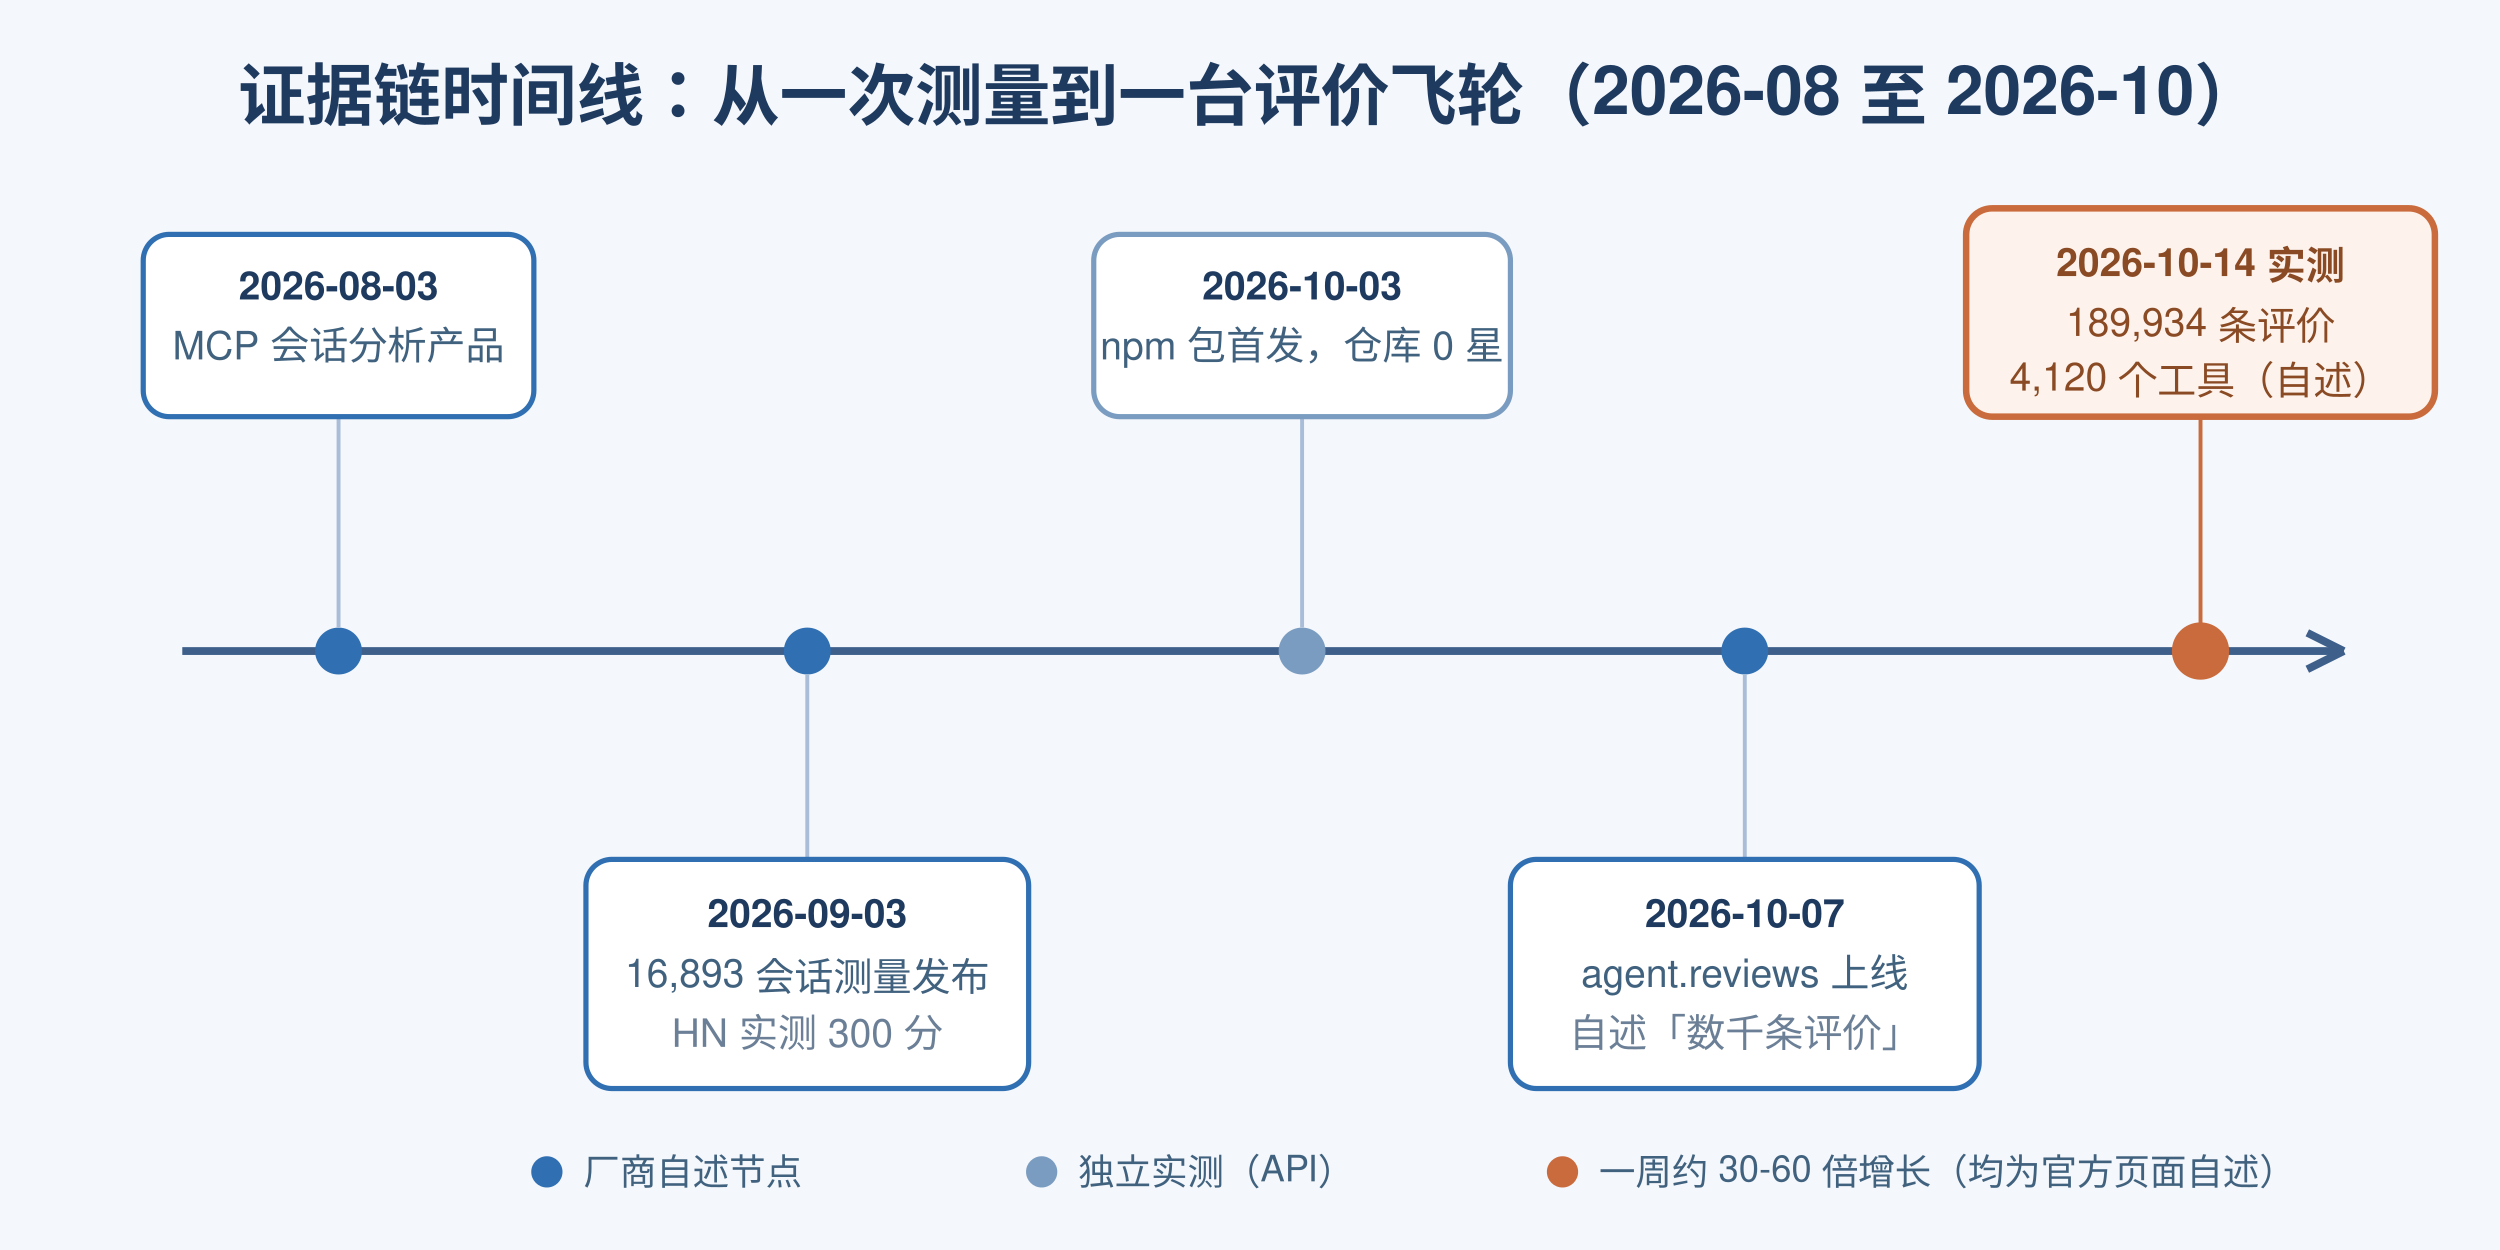
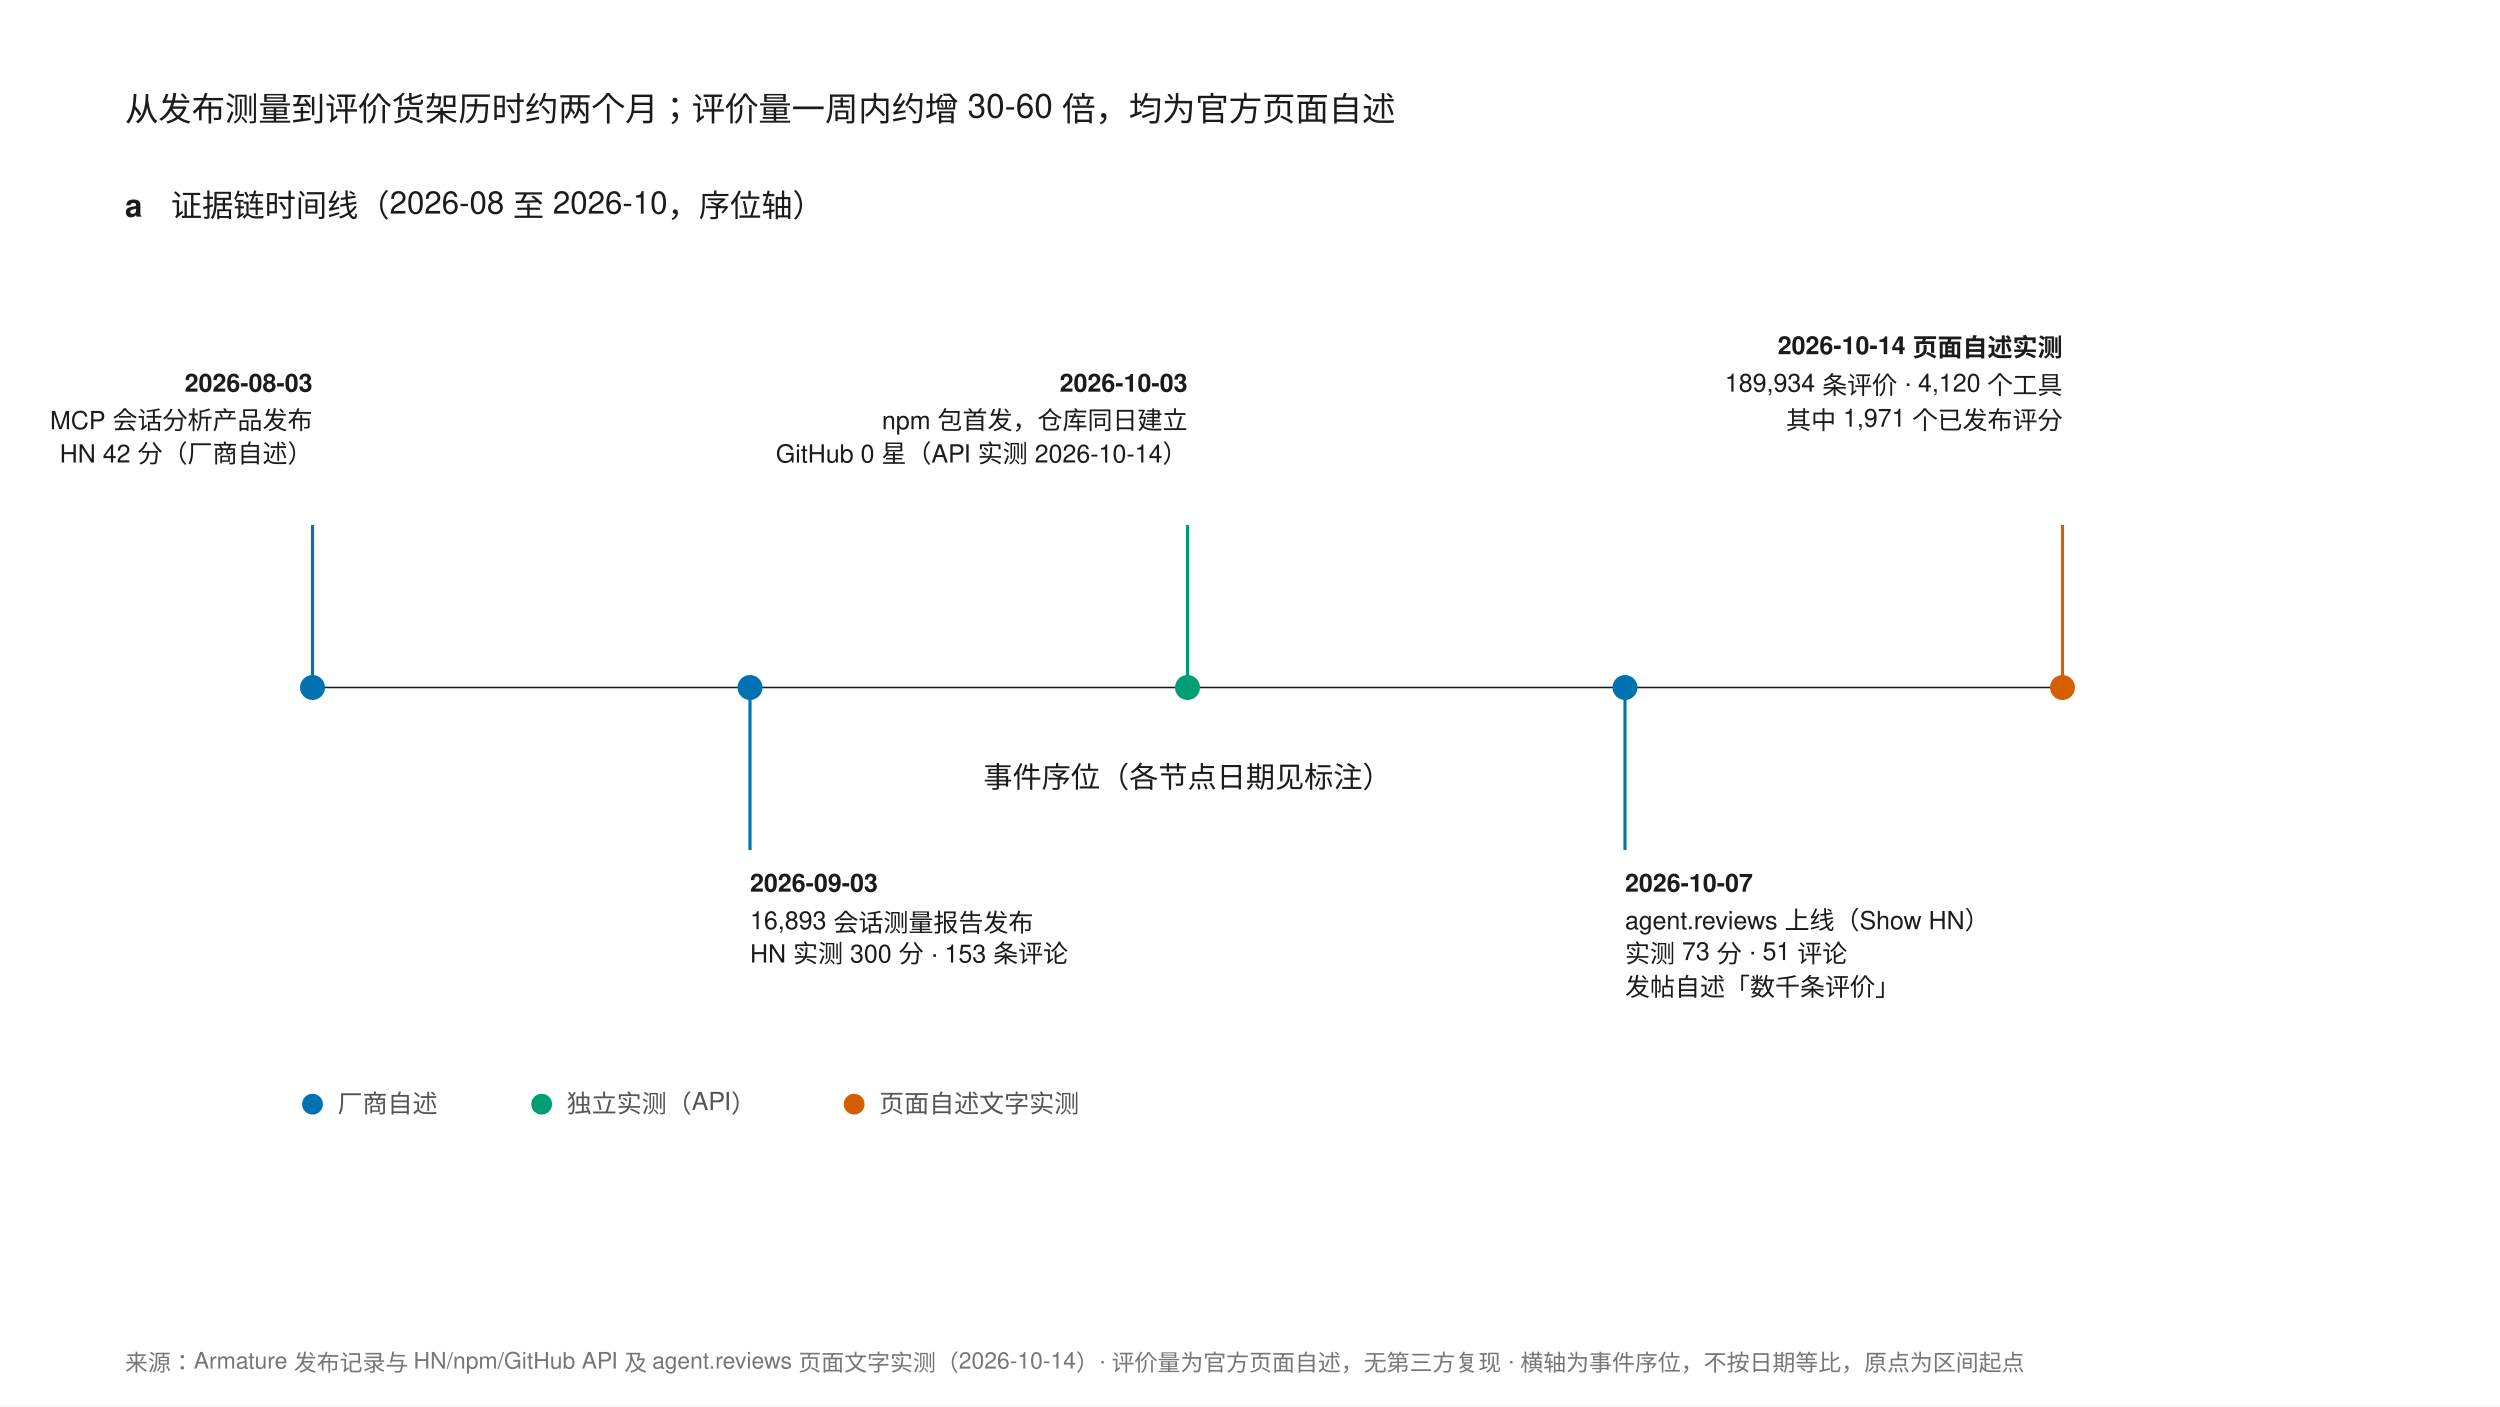
- <svg xmlns="http://www.w3.org/2000/svg" width="960" height="480" viewBox="0 0 960 480" font-family="PingFang SC, Microsoft YaHei, Helvetica, Arial, sans-serif">
-   <rect width="960" height="480" fill="#f4f7fb" />
-   <text x="480" y="46" fill="#1e3a5f" font-size="26" text-anchor="middle" font-weight="bold">证据链时间线：从一次测量到一台评价飞轮（2026-08 至 2026-10）</text>
-   <line x1="70" y1="250" x2="900" y2="250" stroke="#3d5f8a" stroke-width="3" />
-   <path d="M 900 250 l -14 -7 M 900 250 l -14 7" stroke="#3d5f8a" stroke-width="3" fill="none" />
-   <g font-size="15">
-     <circle cx="130" cy="250" r="9" fill="#2f6fb2" />
-     <line x1="130" y1="241" x2="130" y2="160" stroke="#a9bdd8" stroke-width="1.5" />
-     <rect x="55" y="90" width="150" height="70" rx="10" fill="#ffffff" stroke="#2f6fb2" stroke-width="2" />
-     <text x="130" y="115" fill="#1e3a5f" text-anchor="middle" font-weight="bold">2026-08-03</text>
-     <text x="130" y="138" fill="#41627f" text-anchor="middle">MCP 会话分析产品</text>
-     <circle cx="310" cy="250" r="9" fill="#2f6fb2" />
-     <line x1="310" y1="259" x2="310" y2="330" stroke="#a9bdd8" stroke-width="1.5" />
-     <rect x="225" y="330" width="170" height="88" rx="10" fill="#ffffff" stroke="#2f6fb2" stroke-width="2" />
-     <text x="310" y="356" fill="#1e3a5f" text-anchor="middle" font-weight="bold">2026-09-03</text>
-     <text x="310" y="379" fill="#41627f" text-anchor="middle">16,893 会话测量发布</text>
-     <text x="310" y="402" fill="#6b7f96" text-anchor="middle">HN 实测 300 分</text>
-     <circle cx="500" cy="250" r="9" fill="#7a9cc0" />
-     <line x1="500" y1="241" x2="500" y2="160" stroke="#a9bdd8" stroke-width="1.5" />
-     <rect x="420" y="90" width="160" height="70" rx="10" fill="#ffffff" stroke="#7a9cc0" stroke-width="2" />
-     <text x="500" y="115" fill="#1e3a5f" text-anchor="middle" font-weight="bold">2026-10-03</text>
-     <text x="500" y="138" fill="#41627f" text-anchor="middle">npm 包首发，仓库 0 星</text>
-     <circle cx="670" cy="250" r="9" fill="#2f6fb2" />
-     <line x1="670" y1="259" x2="670" y2="330" stroke="#a9bdd8" stroke-width="1.5" />
-     <rect x="580" y="330" width="180" height="88" rx="10" fill="#ffffff" stroke="#2f6fb2" stroke-width="2" />
-     <text x="670" y="356" fill="#1e3a5f" text-anchor="middle" font-weight="bold">2026-10-07</text>
-     <text x="670" y="379" fill="#41627f" text-anchor="middle">agent.reviews 上线</text>
-     <text x="670" y="402" fill="#6b7f96" text-anchor="middle">自述「数千条评价」</text>
-     <circle cx="845" cy="250" r="11" fill="#c96b3c" />
-     <line x1="845" y1="241" x2="845" y2="160" stroke="#c96b3c" stroke-width="1.5" />
-     <rect x="755" y="80" width="180" height="80" rx="10" fill="#fdf3ec" stroke="#c96b3c" stroke-width="2.5" />
-     <text x="845" y="106" fill="#8a4a24" text-anchor="middle" font-weight="bold">2026-10-14 实测</text>
-     <text x="845" y="129" fill="#8a4a24" text-anchor="middle">189,934 条评价</text>
-     <text x="845" y="150" fill="#8a4a24" text-anchor="middle">4,120 个工具（自述）</text>
+ <svg xmlns="http://www.w3.org/2000/svg" width="1200" height="675" viewBox="0 0 1200 675" font-family="'PingFang SC','Helvetica Neue',Helvetica,Arial,sans-serif">
+   <rect width="1200" height="675" fill="#FFFFFF" />
+   <text x="60" y="58" font-size="16" fill="#1A1B1E">从发布测量到评价货架历时约两个月；评价量一周内约增 30-60 倍，均为官方页面自述</text>
+   <text x="60" y="104" font-size="15" font-weight="bold" fill="#1A1B1E">a</text>
+   <text x="82" y="104" font-size="15" fill="#1A1B1E">证据链时间线（2026-08 至 2026-10，序位轴）</text>
+   <g stroke="#1A1B1E" stroke-width="0.75">
+     <line x1="150" y1="330" x2="990" y2="330" />
  </g>
-   <g font-size="14" fill="#41627f">
-     <circle cx="210" cy="450" r="6" fill="#2f6fb2" />
-     <text x="224" y="455">厂商自述节点</text>
-     <circle cx="400" cy="450" r="6" fill="#7a9cc0" />
-     <text x="414" y="455">独立实测（API）</text>
-     <circle cx="600" cy="450" r="6" fill="#c96b3c" />
-     <text x="614" y="455">一周约 30-60 倍增长（均为官方页面自述）</text>
+   <g stroke="#1A1B1E" stroke-width="0.75">
+     <line x1="150" y1="330" x2="150" y2="334" />
+     <line x1="360" y1="330" x2="360" y2="334" />
+     <line x1="570" y1="330" x2="570" y2="334" />
+     <line x1="780" y1="330" x2="780" y2="334" />
+     <line x1="990" y1="330" x2="990" y2="334" />
  </g>
+   <text x="570" y="378" font-size="14" fill="#1A1B1E" text-anchor="middle">事件序位（各节点日期见标注）</text>
+   <g stroke-width="1.5">
+     <line x1="150" y1="330" x2="150" y2="252" stroke="#0072B2" />
+     <line x1="360" y1="330" x2="360" y2="408" stroke="#0072B2" />
+     <line x1="570" y1="330" x2="570" y2="252" stroke="#009E73" />
+     <line x1="780" y1="330" x2="780" y2="408" stroke="#0072B2" />
+     <line x1="990" y1="330" x2="990" y2="252" stroke="#D55E00" />
+   </g>
+   <circle cx="150" cy="330" r="6" fill="#0072B2" />
+   <circle cx="360" cy="330" r="6" fill="#0072B2" />
+   <circle cx="570" cy="330" r="6" fill="#009E73" />
+   <circle cx="780" cy="330" r="6" fill="#0072B2" />
+   <circle cx="990" cy="330" r="6" fill="#D55E00" />
+   <g font-size="12" fill="#1A1B1E" text-anchor="end">
+     <text x="150" y="188" font-weight="bold">2026-08-03</text>
+     <text x="150" y="206">MCP 会话分析产品发布</text>
+     <text x="150" y="222">HN 42 分（厂商自述）</text>
+     <text x="570" y="188" font-weight="bold">2026-10-03</text>
+     <text x="570" y="206">npm 包首发，仓库同日建立</text>
+     <text x="570" y="222">GitHub 0 星（API 实测 2026-10-14）</text>
+     <text x="990" y="170" font-weight="bold">2026-10-14 页面自述实测</text>
+     <text x="990" y="188">189,934 条评价 · 4,120 个工具</text>
+     <text x="990" y="206">其中 1,971 个已发布评分</text>
+   </g>
+   <g font-size="12" fill="#1A1B1E" text-anchor="start">
+     <text x="360" y="428" font-weight="bold">2026-09-03</text>
+     <text x="360" y="446">16,893 会话测量报告发布</text>
+     <text x="360" y="462">HN 实测 300 分 · 153 条评论</text>
+     <text x="780" y="428" font-weight="bold">2026-10-07</text>
+     <text x="780" y="446">agent.reviews 上线（Show HN）</text>
+     <text x="780" y="462">实测 73 分 · 51 评论</text>
+     <text x="780" y="478">发帖自述「数千条评价」</text>
+   </g>
+   <g font-size="12" fill="#555">
+     <circle cx="150" cy="530" r="5" fill="#0072B2" />
+     <text x="162" y="534">厂商自述</text>
+     <circle cx="260" cy="530" r="5" fill="#009E73" />
+     <text x="272" y="534">独立实测（API）</text>
+     <circle cx="410" cy="530" r="5" fill="#D55E00" />
+     <text x="422" y="534">页面自述文字实测</text>
+   </g>
+   <text x="60" y="658" font-size="11" fill="#767676">来源：Armature 发布记录与 HN/npm/GitHub API 及 agent.reviews 页面文字实测（2026-10-14）· 评价量为官方页面自述，无第三方复现 · 横轴为事件序位，不按日期等比，原点为区间起点</text>
</svg>
